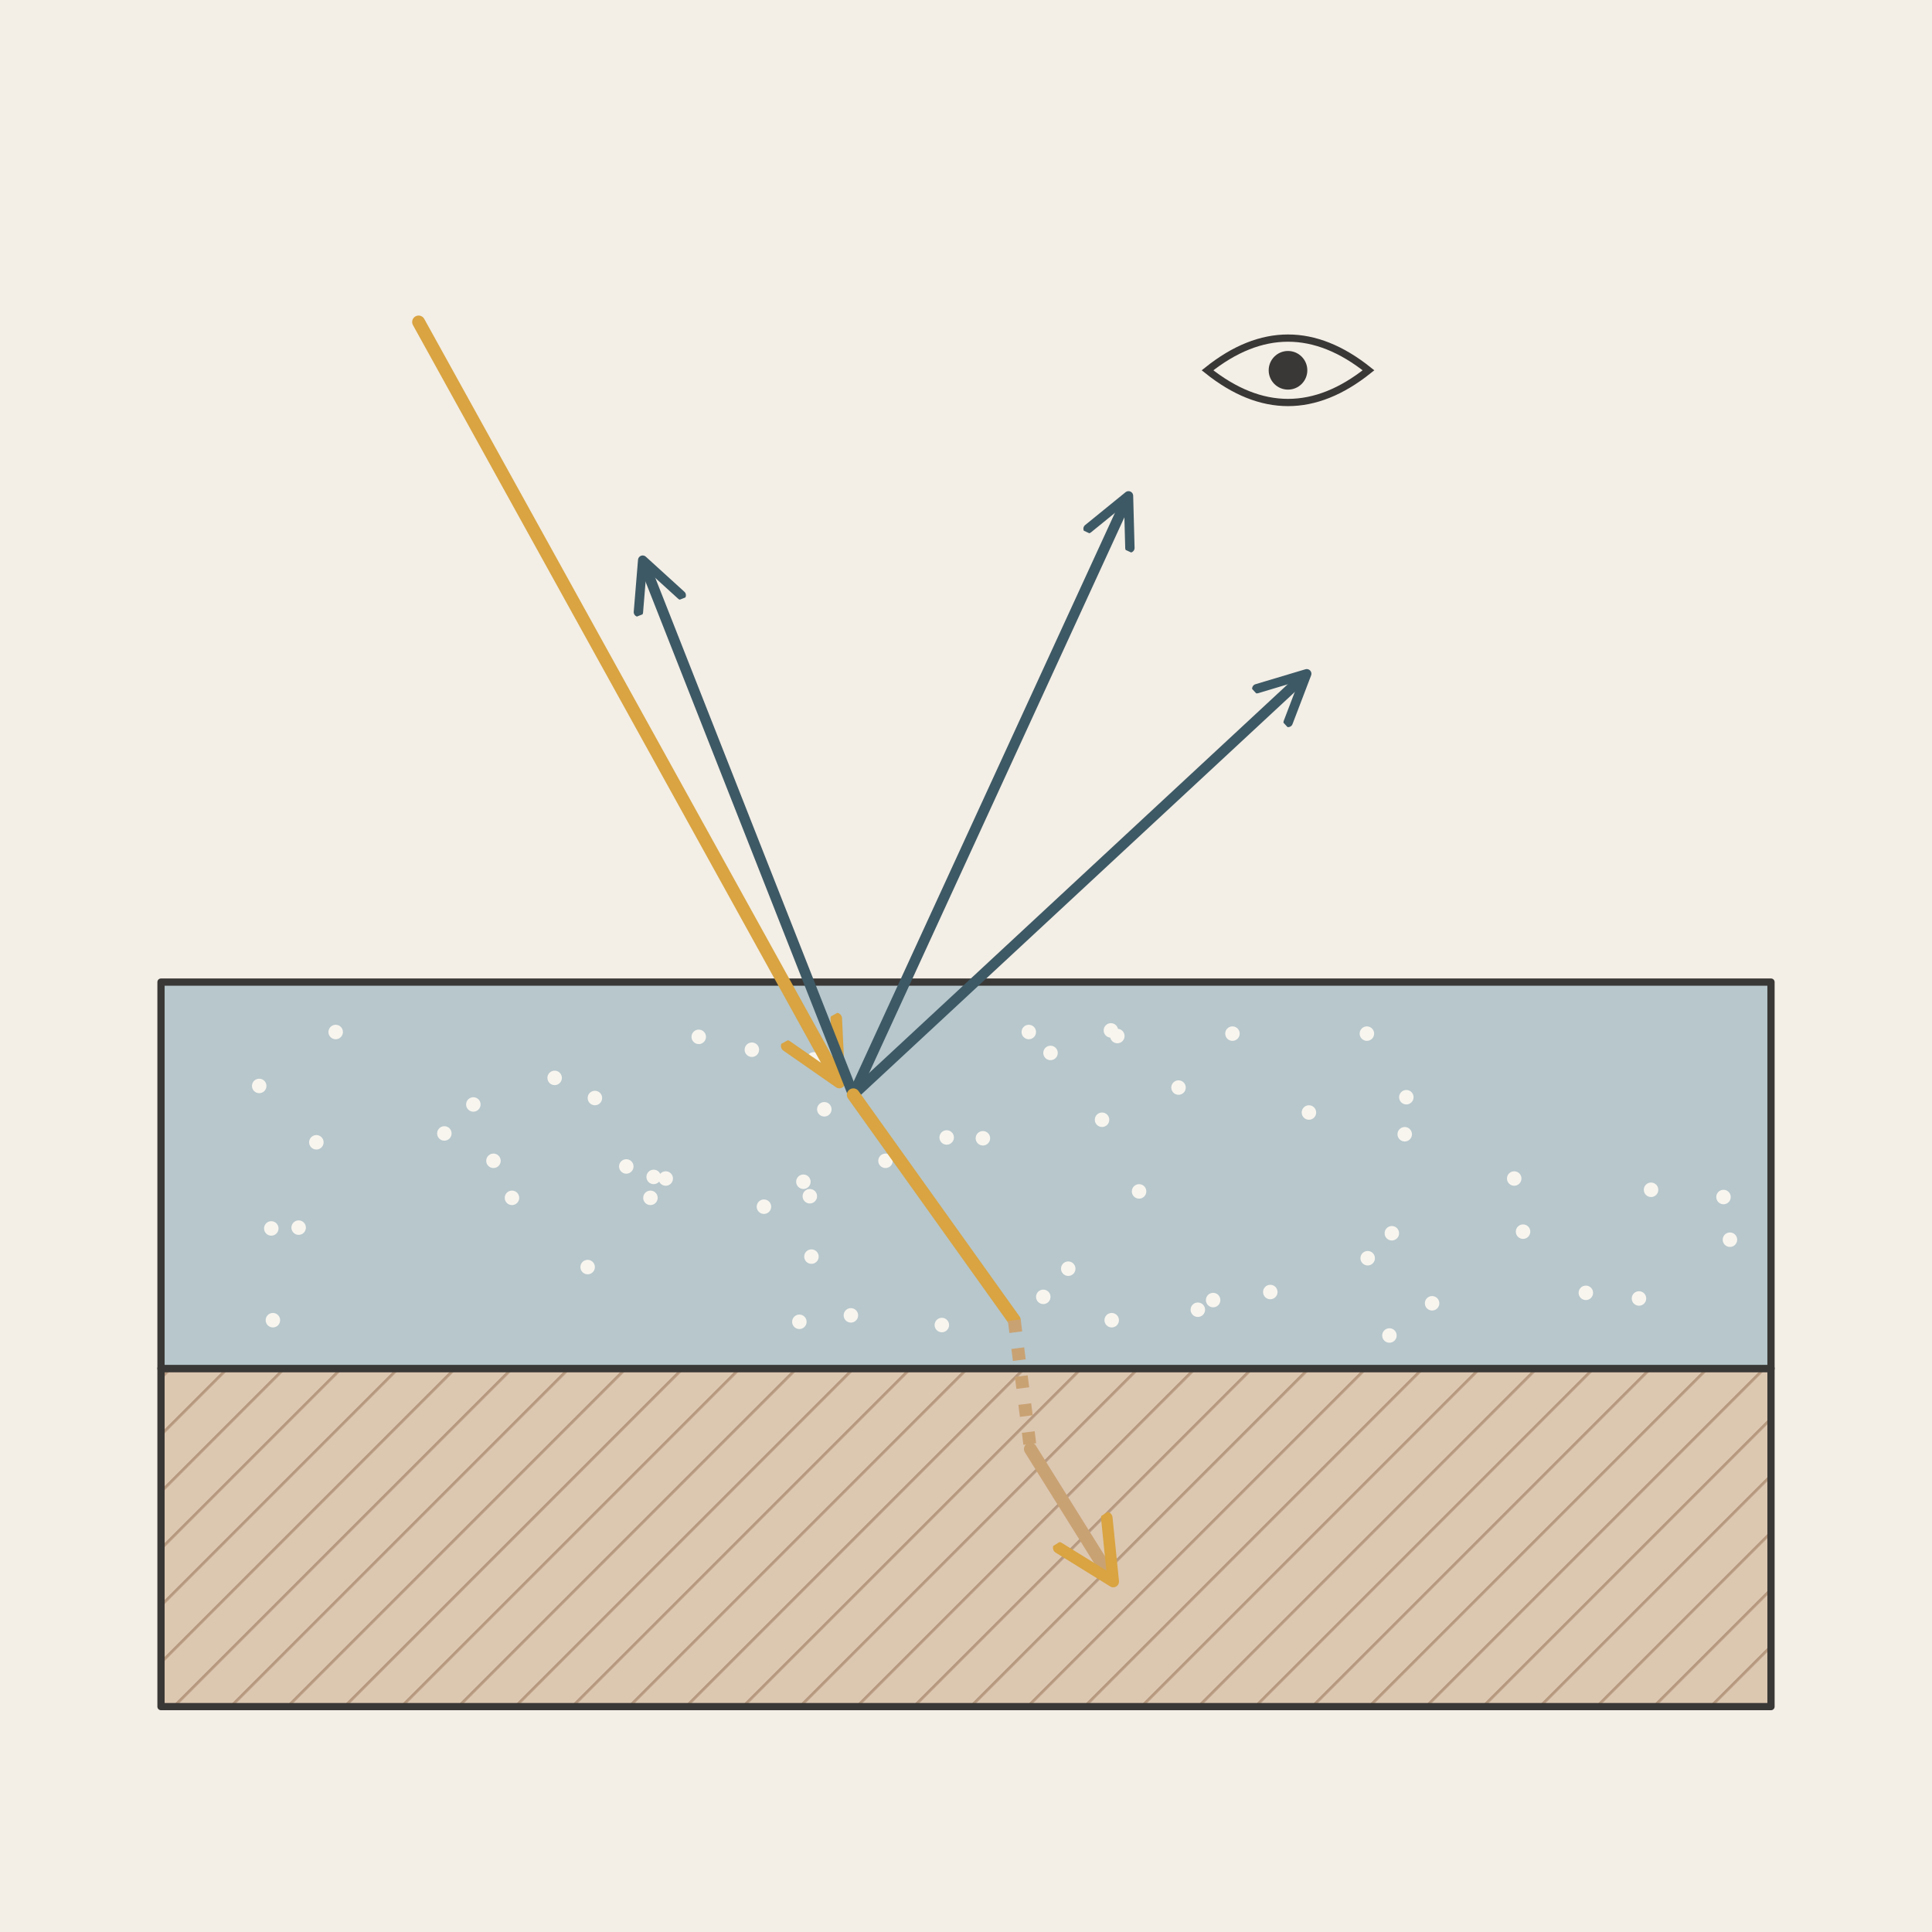
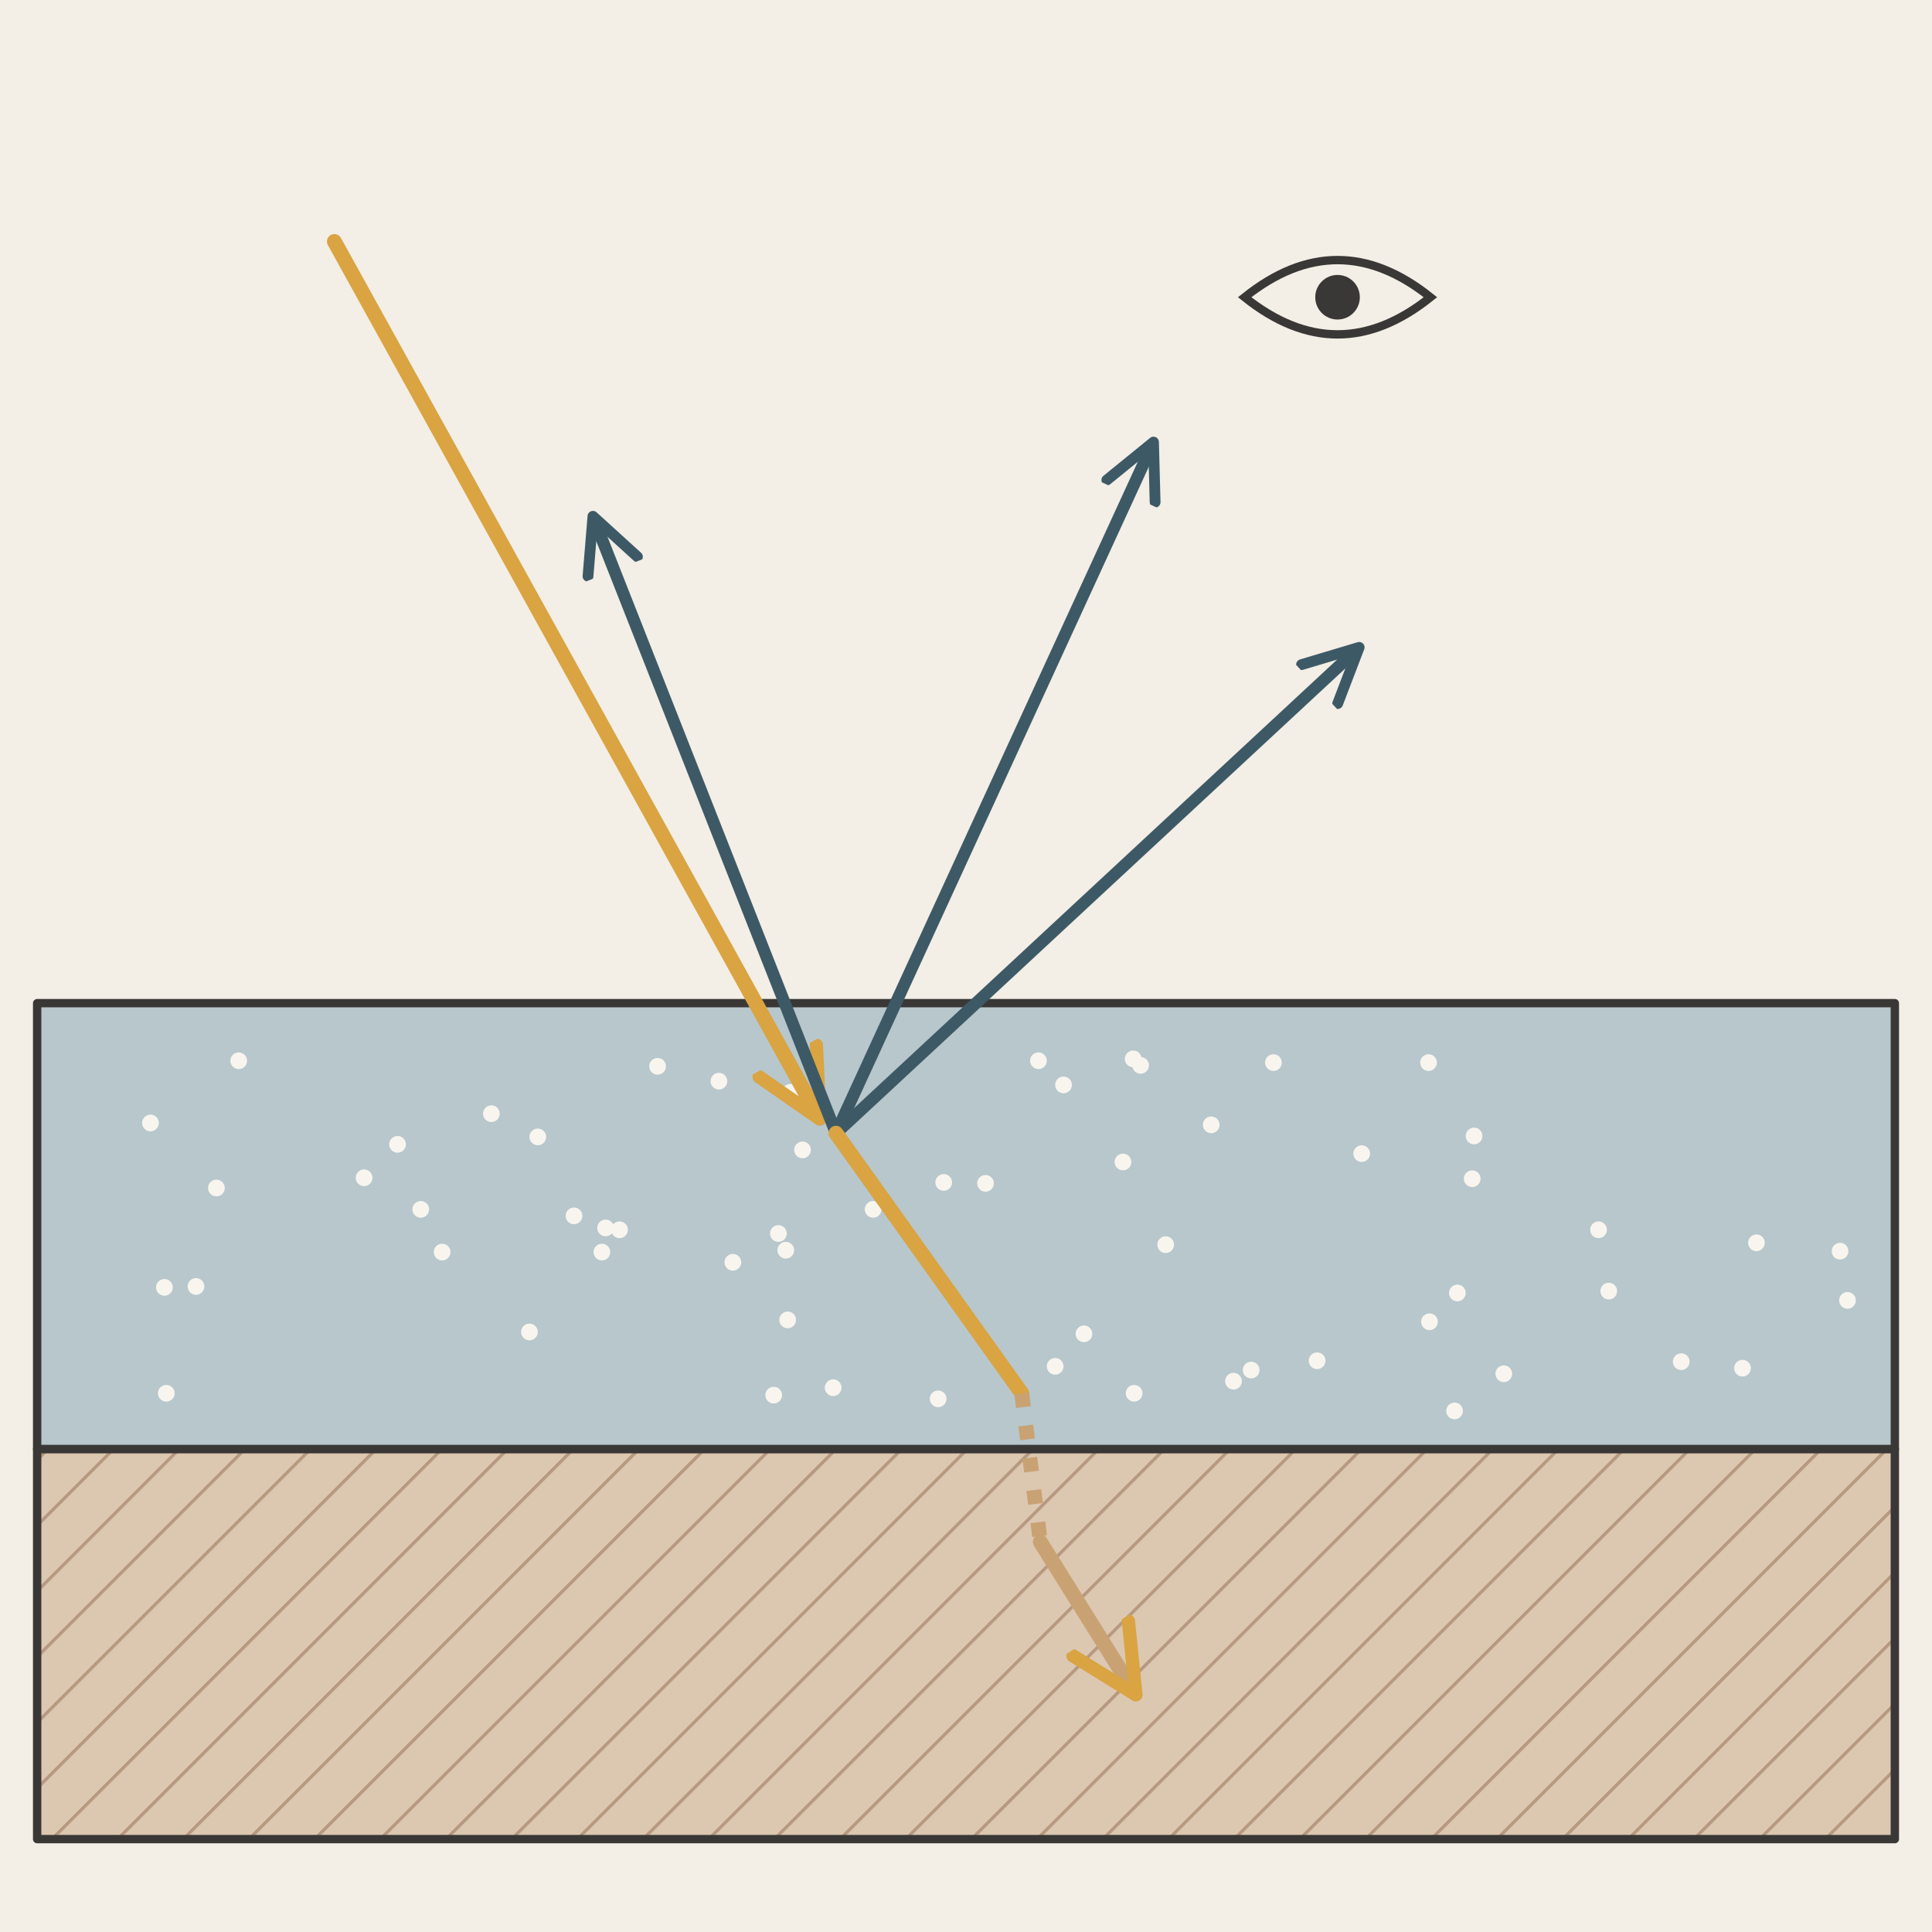
- <svg xmlns="http://www.w3.org/2000/svg" viewBox="0 0 240 240" width="240" height="240">
+ <svg xmlns="http://www.w3.org/2000/svg" viewBox="16 14 208 208" width="208" height="208">
  <rect width="240" height="240" fill="#F3EEE6" />
  <defs>
    <pattern id="h" width="5" height="5" patternUnits="userSpaceOnUse" patternTransform="rotate(45)">
      <rect width="5" height="5" fill="#DCC7B1" />
      <line x1="0" y1="0" x2="0" y2="5" stroke="#B79A80" stroke-width="0.7" />
    </pattern>
    <marker id="a" viewBox="0 0 8 8" refX="6.5" refY="4" markerWidth="5.5" markerHeight="5.5" orient="auto-start-reverse">
      <path d="M0.5,0.8L7,4L0.5,7.2" fill="none" stroke="#B46E4B" stroke-width="1.3" stroke-linecap="round" stroke-linejoin="round" />
    </marker>
    <marker id="aa" viewBox="0 0 8 8" refX="6.5" refY="4" markerWidth="5.5" markerHeight="5.5" orient="auto-start-reverse">
      <path d="M0.5,0.8L7,4L0.5,7.2" fill="none" stroke="#3D5965" stroke-width="1.3" stroke-linecap="round" stroke-linejoin="round" />
    </marker>
    <marker id="al" viewBox="0 0 8 8" refX="6.5" refY="4" markerWidth="5.5" markerHeight="5.5" orient="auto-start-reverse">
      <path d="M0.5,0.8L7,4L0.5,7.2" fill="none" stroke="#D9A441" stroke-width="1.3" stroke-linecap="round" stroke-linejoin="round" />
    </marker>
  </defs>
  <path d="M20,170L220,170L220,212L20,212Z" fill="url(#h)" stroke="#3A3836" stroke-width="0.9" stroke-linejoin="round" />
  <path d="M20,122L23.3,122L26.7,122L30,122L33.3,122L36.7,122L40,122L43.3,122L46.7,122L50,122L53.3,122L56.7,122L60,122L63.3,122L66.7,122L70,122L73.3,122L76.7,122L80,122L83.3,122L86.7,122L90,122L93.3,122L96.7,122L100,122L103.3,122L106.7,122L110,122L113.3,122L116.7,122L120,122L123.3,122L126.7,122L130,122L133.3,122L136.7,122L140,122L143.3,122L146.7,122L150,122L153.3,122L156.7,122L160,122L163.3,122L166.7,122L170,122L173.3,122L176.7,122L180,122L183.3,122L186.7,122L190,122L193.3,122L196.7,122L200,122L203.3,122L206.7,122L210,122L213.3,122L216.7,122L220,122L220,170L216.7,170L213.3,170L210,170L206.7,170L203.3,170L200,170L196.7,170L193.3,170L190,170L186.7,170L183.3,170L180,170L176.7,170L173.3,170L170,170L166.7,170L163.3,170L160,170L156.7,170L153.3,170L150,170L146.7,170L143.3,170L140,170L136.7,170L133.3,170L130,170L126.7,170L123.3,170L120,170L116.7,170L113.3,170L110,170L106.7,170L103.3,170L100,170L96.7,170L93.3,170L90,170L86.7,170L83.3,170L80,170L76.7,170L73.3,170L70,170L66.7,170L63.3,170L60,170L56.7,170L53.3,170L50,170L46.7,170L43.3,170L40,170L36.7,170L33.3,170L30,170L26.7,170L23.3,170L20,170Z" fill="#B7C7CC" fill-opacity="1" stroke="#3A3836" stroke-width="0.9" stroke-linejoin="round" />
  <circle cx="110" cy="144.2" r="0.9" fill="#F8F5EF" />
  <circle cx="122.1" cy="141.4" r="0.9" fill="#F8F5EF" />
  <circle cx="61.3" cy="144.2" r="0.9" fill="#F8F5EF" />
  <circle cx="153.1" cy="128.4" r="0.9" fill="#F8F5EF" />
  <circle cx="203.6" cy="161.3" r="0.9" fill="#F8F5EF" />
  <circle cx="93.4" cy="130.4" r="0.9" fill="#F8F5EF" />
  <circle cx="169.8" cy="128.4" r="0.9" fill="#F8F5EF" />
  <circle cx="55.2" cy="140.8" r="0.9" fill="#F8F5EF" />
  <circle cx="105.7" cy="163.4" r="0.9" fill="#F8F5EF" />
  <circle cx="37.1" cy="152.5" r="0.9" fill="#F8F5EF" />
  <circle cx="73" cy="157.4" r="0.9" fill="#F8F5EF" />
  <circle cx="99.3" cy="164.2" r="0.9" fill="#F8F5EF" />
  <circle cx="148.8" cy="162.7" r="0.9" fill="#F8F5EF" />
  <circle cx="73.9" cy="136.4" r="0.9" fill="#F8F5EF" />
  <circle cx="33.7" cy="152.6" r="0.9" fill="#F8F5EF" />
  <circle cx="68.9" cy="133.9" r="0.9" fill="#F8F5EF" />
  <circle cx="136.9" cy="139.1" r="0.9" fill="#F8F5EF" />
  <circle cx="33.9" cy="164" r="0.9" fill="#F8F5EF" />
  <circle cx="132.7" cy="157.6" r="0.9" fill="#F8F5EF" />
  <circle cx="172.9" cy="153.2" r="0.9" fill="#F8F5EF" />
  <circle cx="81.2" cy="146.2" r="0.9" fill="#F8F5EF" />
  <circle cx="138" cy="128" r="0.9" fill="#F8F5EF" />
  <circle cx="100.8" cy="156.1" r="0.9" fill="#F8F5EF" />
  <circle cx="174.7" cy="136.3" r="0.9" fill="#F8F5EF" />
  <circle cx="101.1" cy="131.6" r="0.9" fill="#F8F5EF" />
  <circle cx="138.8" cy="128.7" r="0.9" fill="#F8F5EF" />
  <circle cx="99.8" cy="146.8" r="0.9" fill="#F8F5EF" />
  <circle cx="39.3" cy="141.9" r="0.9" fill="#F8F5EF" />
  <circle cx="117.6" cy="141.3" r="0.9" fill="#F8F5EF" />
  <circle cx="177.9" cy="161.9" r="0.9" fill="#F8F5EF" />
  <circle cx="100.6" cy="148.6" r="0.9" fill="#F8F5EF" />
  <circle cx="141.5" cy="148" r="0.9" fill="#F8F5EF" />
  <circle cx="162.6" cy="138.2" r="0.9" fill="#F8F5EF" />
  <circle cx="102.4" cy="137.8" r="0.9" fill="#F8F5EF" />
  <circle cx="172.6" cy="165.9" r="0.9" fill="#F8F5EF" />
  <circle cx="130.5" cy="130.8" r="0.9" fill="#F8F5EF" />
  <circle cx="63.6" cy="148.8" r="0.9" fill="#F8F5EF" />
  <circle cx="138.1" cy="164" r="0.9" fill="#F8F5EF" />
  <circle cx="127.8" cy="128.2" r="0.9" fill="#F8F5EF" />
  <circle cx="205.1" cy="147.8" r="0.9" fill="#F8F5EF" />
  <circle cx="117" cy="164.6" r="0.9" fill="#F8F5EF" />
  <circle cx="82.7" cy="146.4" r="0.9" fill="#F8F5EF" />
  <circle cx="197" cy="160.6" r="0.9" fill="#F8F5EF" />
  <circle cx="146.4" cy="135.1" r="0.9" fill="#F8F5EF" />
  <circle cx="80.8" cy="148.8" r="0.9" fill="#F8F5EF" />
  <circle cx="189.2" cy="153" r="0.9" fill="#F8F5EF" />
  <circle cx="94.9" cy="149.9" r="0.9" fill="#F8F5EF" />
  <circle cx="86.8" cy="128.8" r="0.9" fill="#F8F5EF" />
  <circle cx="77.8" cy="144.9" r="0.9" fill="#F8F5EF" />
  <circle cx="169.9" cy="156.3" r="0.9" fill="#F8F5EF" />
  <circle cx="41.7" cy="128.2" r="0.9" fill="#F8F5EF" />
  <circle cx="150.7" cy="161.5" r="0.9" fill="#F8F5EF" />
  <circle cx="174.5" cy="140.9" r="0.9" fill="#F8F5EF" />
  <circle cx="214.1" cy="148.7" r="0.9" fill="#F8F5EF" />
  <circle cx="129.6" cy="161.1" r="0.9" fill="#F8F5EF" />
  <circle cx="58.8" cy="137.2" r="0.9" fill="#F8F5EF" />
  <circle cx="188.1" cy="146.4" r="0.9" fill="#F8F5EF" />
  <circle cx="214.9" cy="154" r="0.9" fill="#F8F5EF" />
  <circle cx="32.2" cy="134.9" r="0.9" fill="#F8F5EF" />
  <circle cx="157.8" cy="160.5" r="0.9" fill="#F8F5EF" />
  <path d="M52,40L104,134" fill="none" stroke="#D9A441" stroke-width="1.6" stroke-linecap="round" marker-end="url(#al)" />
  <path d="M106,136L140,62" fill="none" stroke="#3D5965" stroke-width="1.3" stroke-linecap="round" marker-end="url(#aa)" />
  <path d="M106,136L162,84" fill="none" stroke="#3D5965" stroke-width="1.3" stroke-linecap="round" marker-end="url(#aa)" />
  <path d="M106,136L80,70" fill="none" stroke="#3D5965" stroke-width="1.3" stroke-linecap="round" marker-end="url(#aa)" />
  <path d="M106,136L126,164" stroke="#D9A441" stroke-width="1.6" stroke-linecap="round" />
  <path d="M128,180L138,196" fill="none" stroke="#C9A273" stroke-width="1.6" stroke-linecap="round" marker-end="url(#al)" />
  <path d="M126,164L128,180" stroke="#C9A273" stroke-width="1.6" stroke-dasharray="1.5 2" />
  <path d="M150,46q10,-8 20,0q-10,8 -20,0Z" fill="none" stroke="#3A3836" stroke-width="0.9" />
  <circle cx="160" cy="46" r="2.4" fill="#3A3836" />
</svg>
